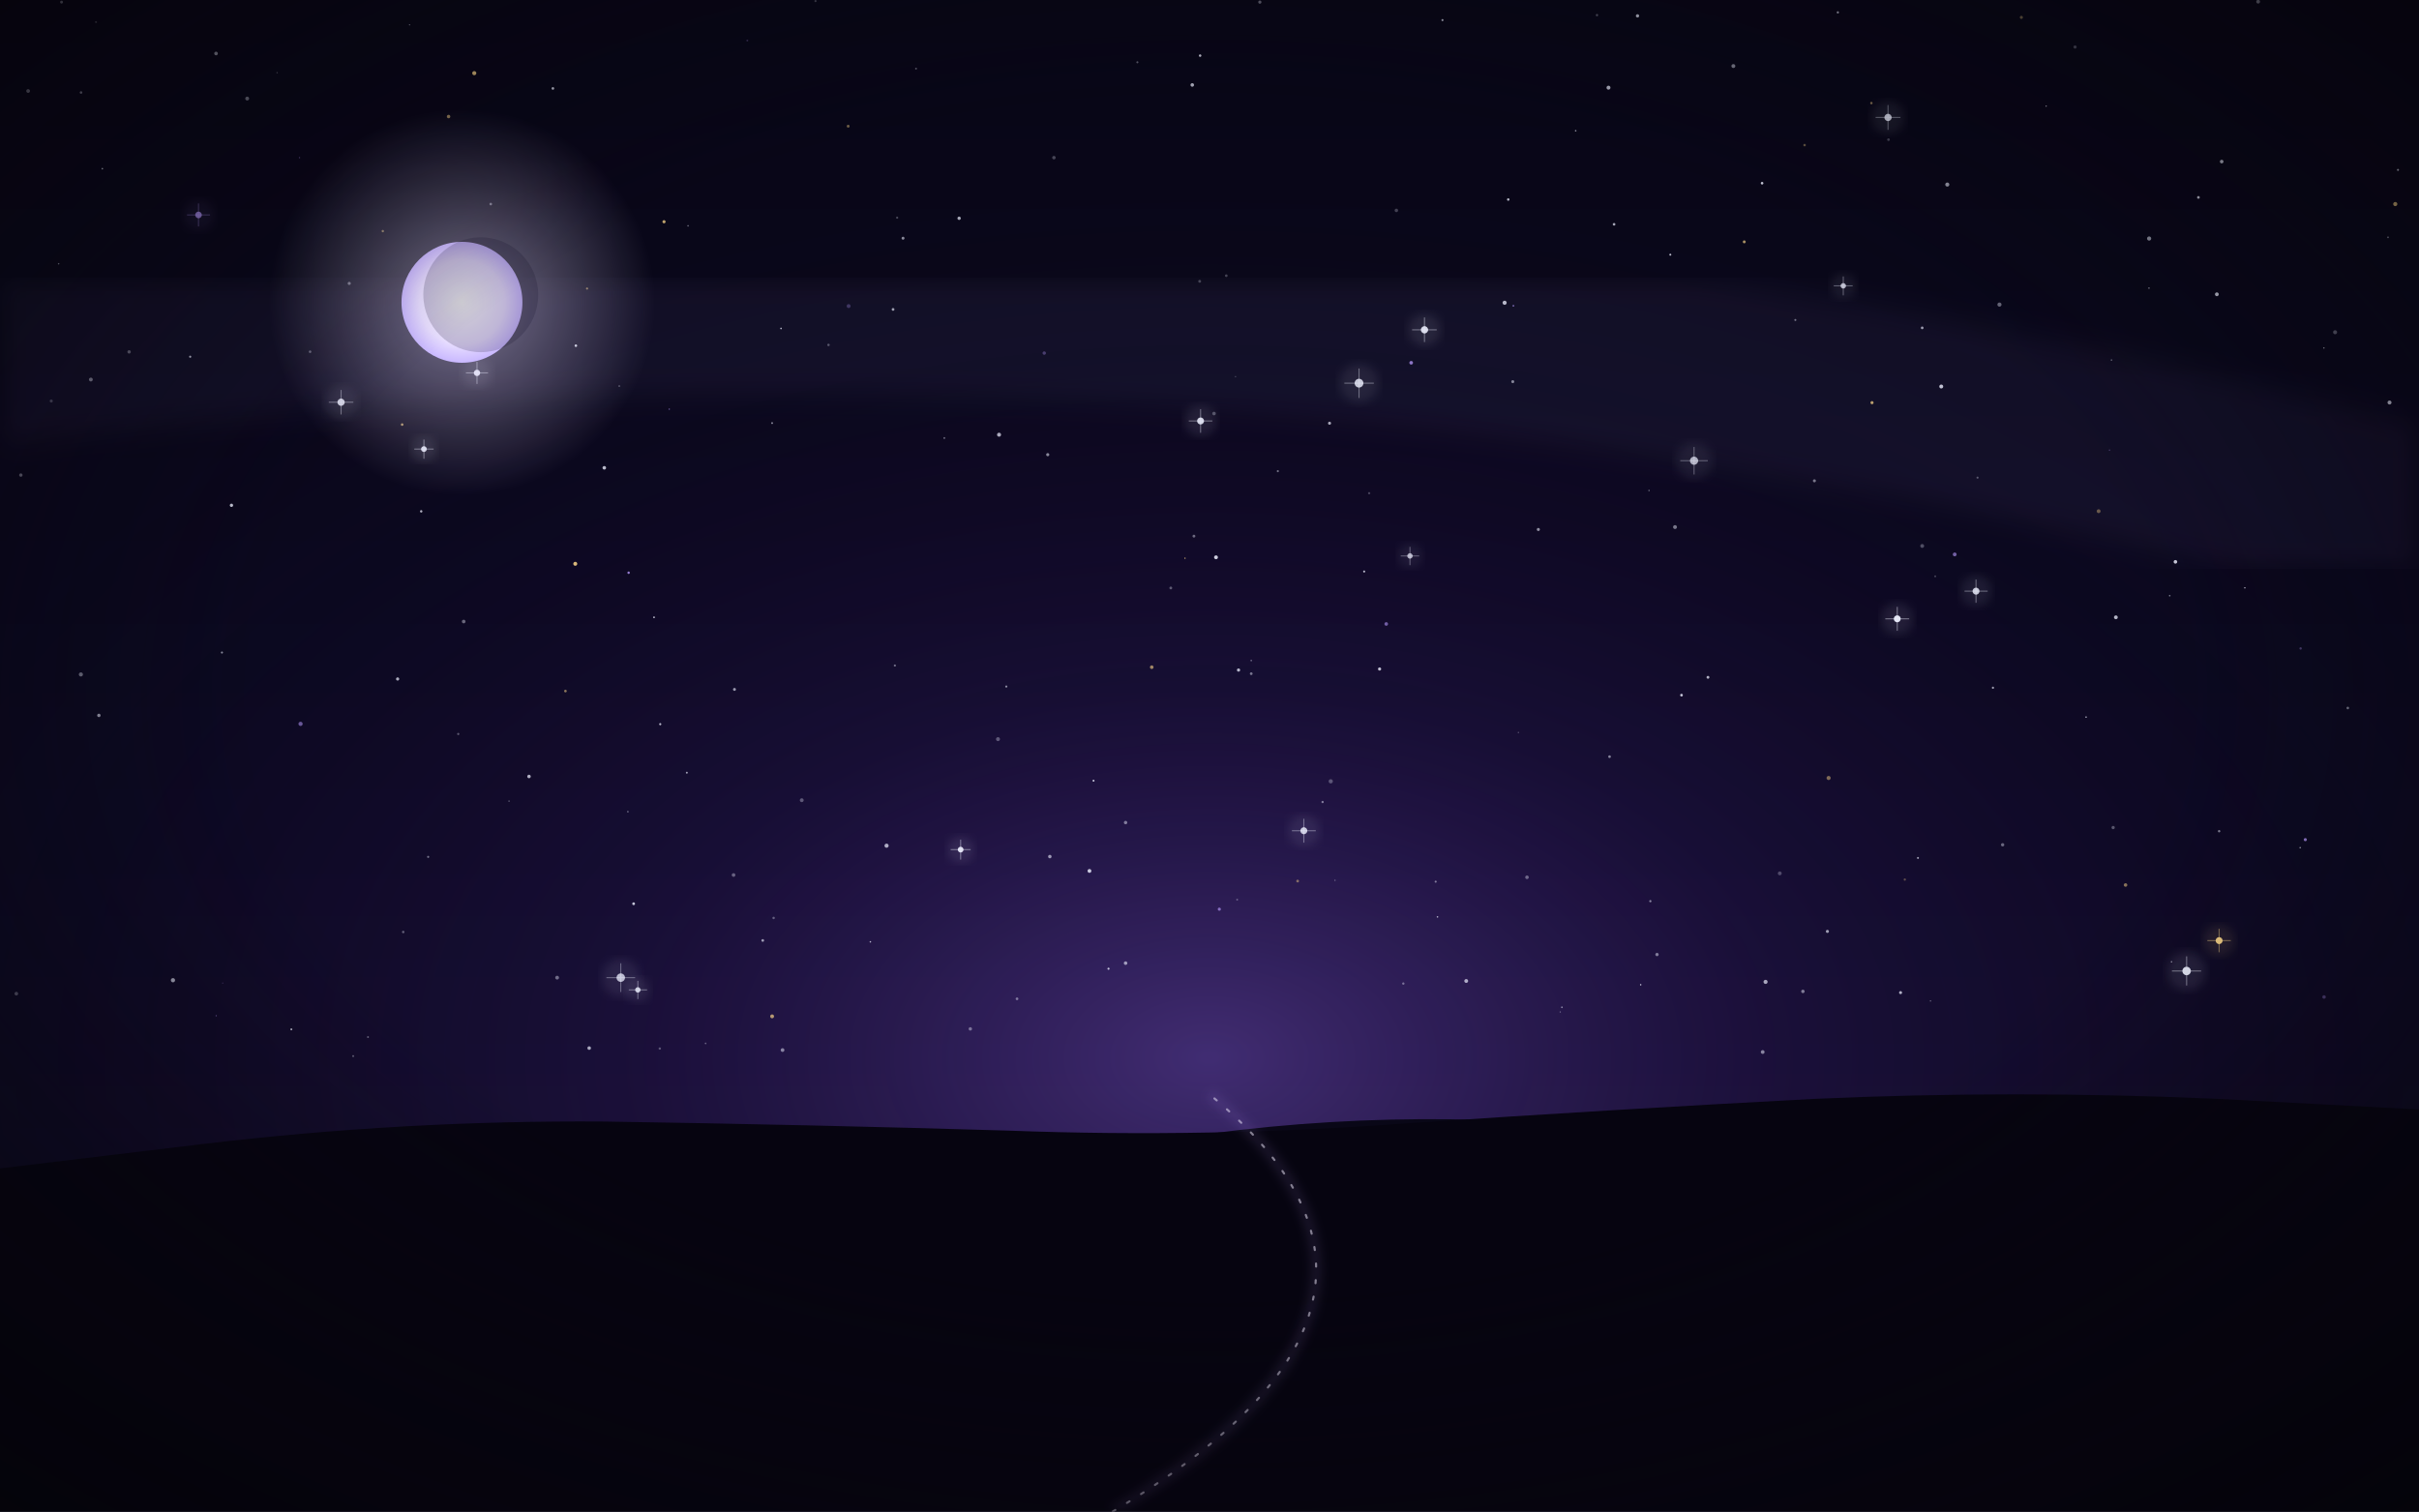
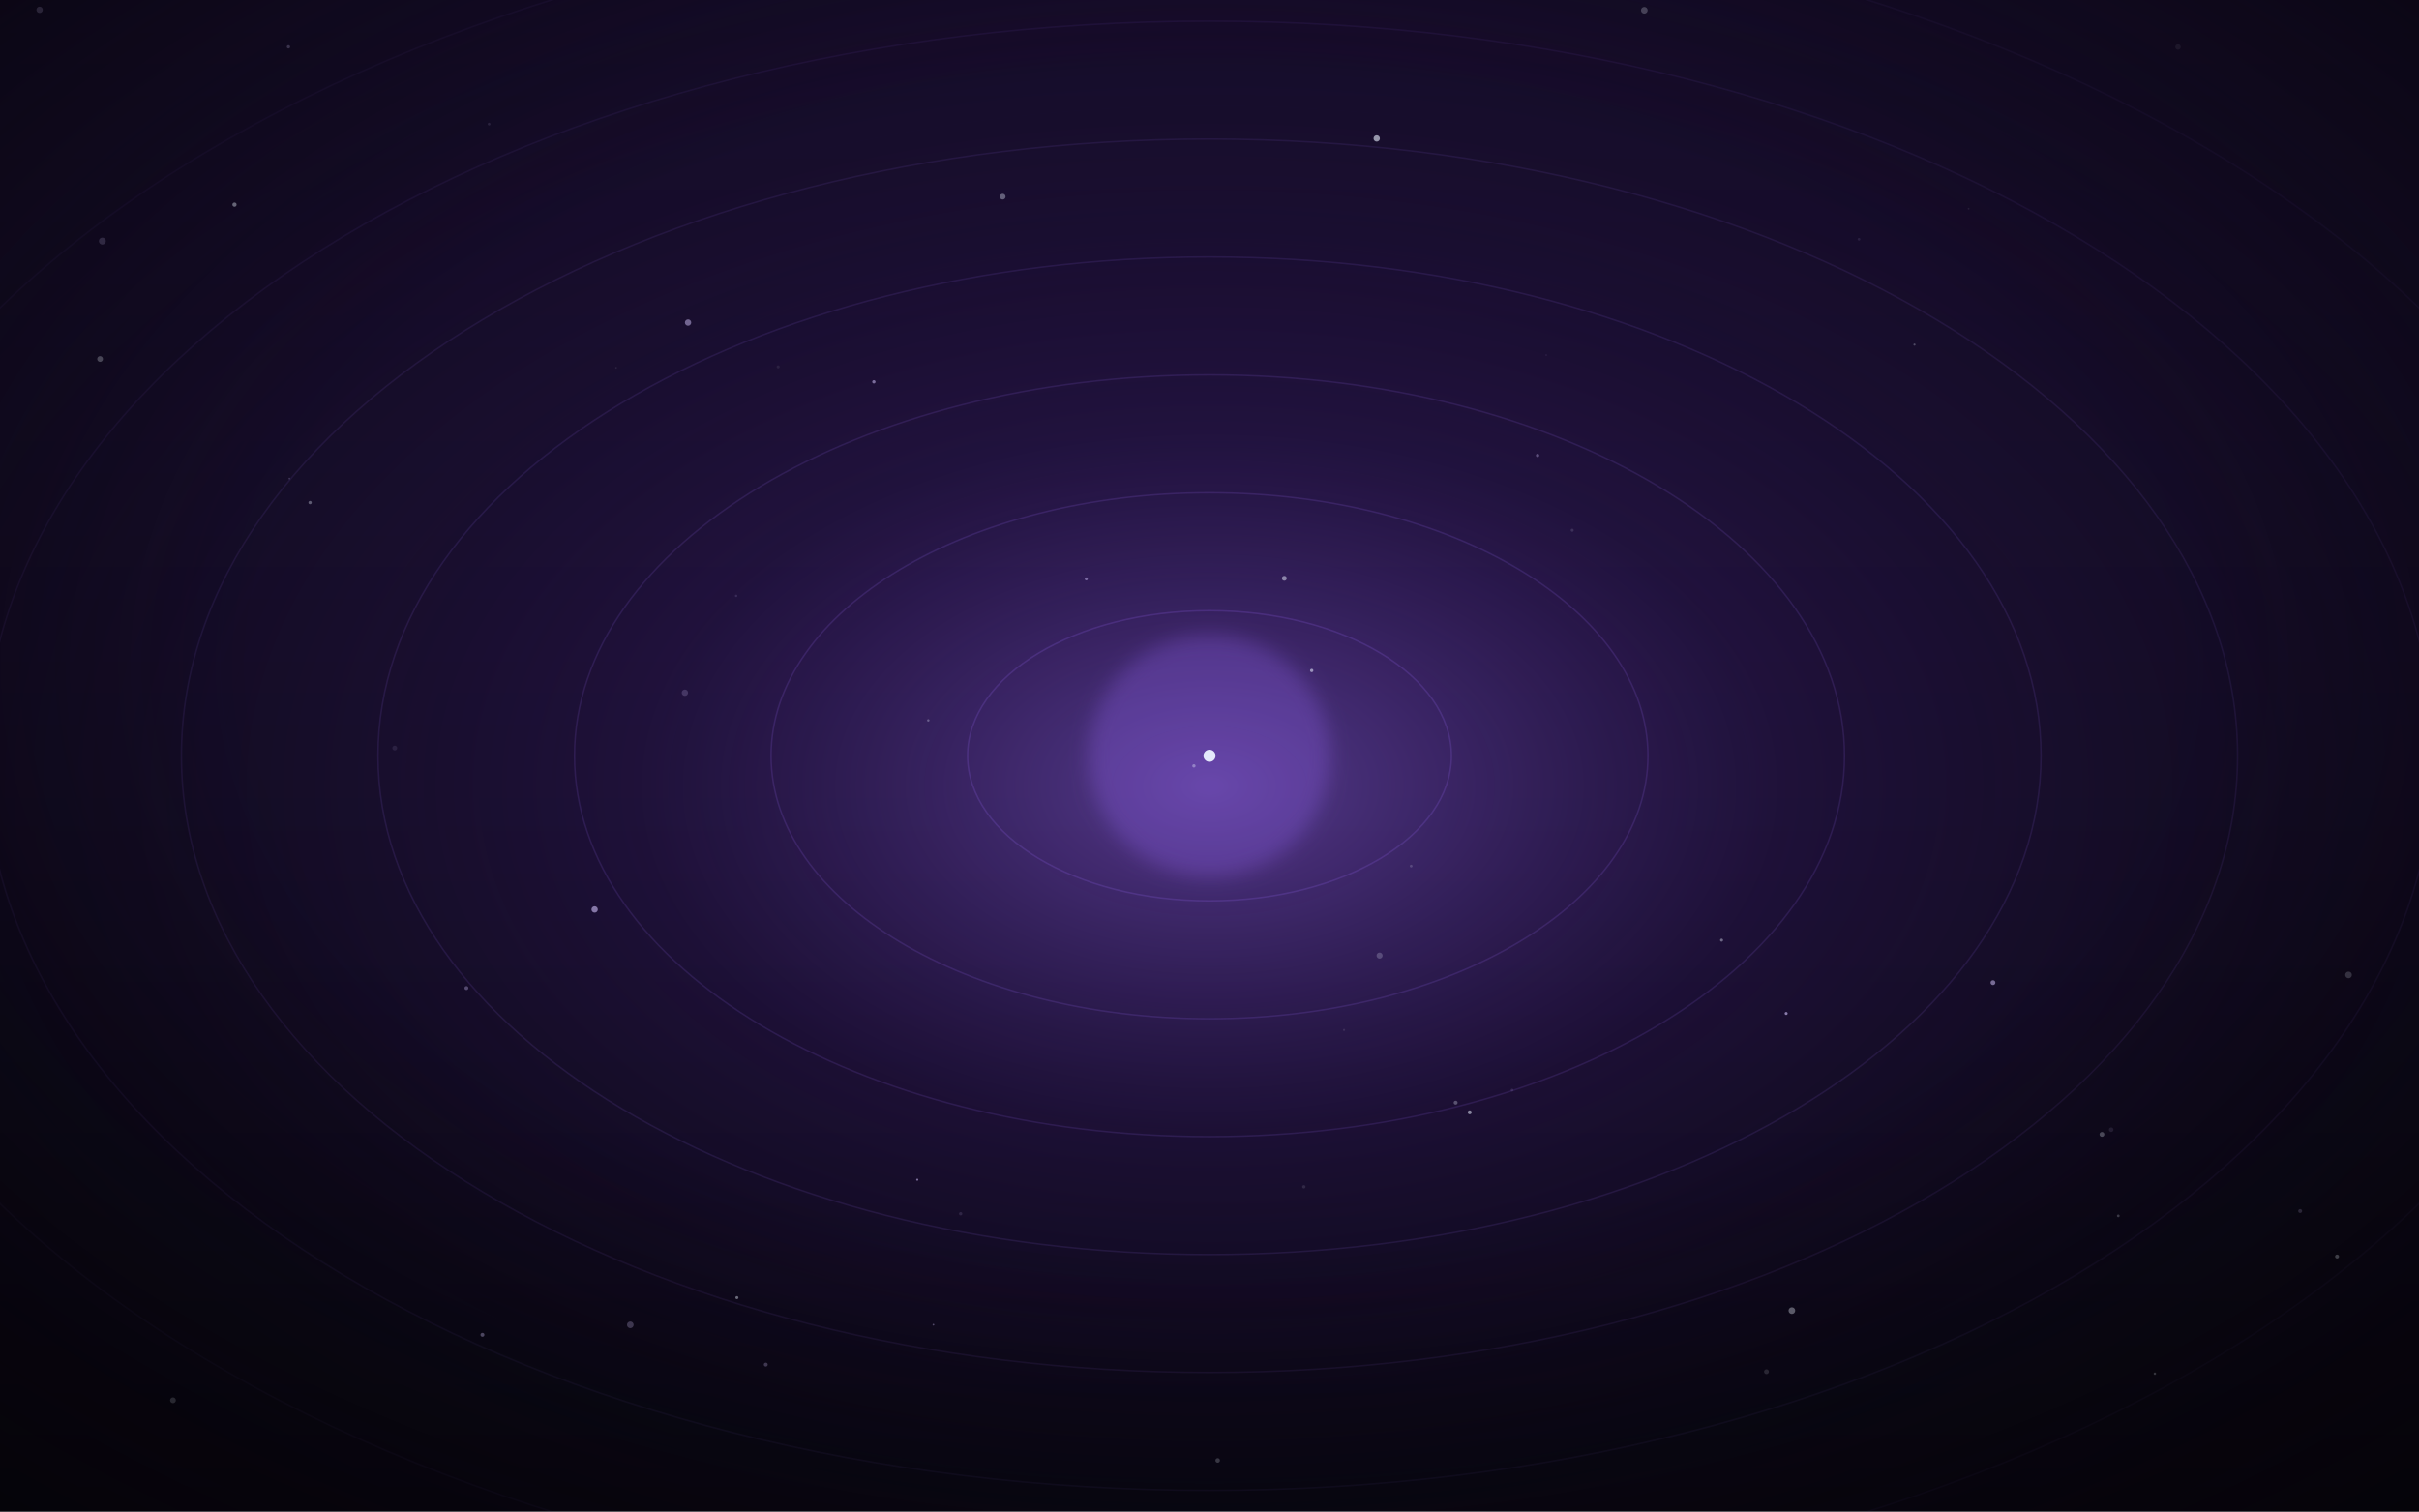
<svg xmlns="http://www.w3.org/2000/svg" viewBox="0 0 1600 1000" preserveAspectRatio="xMidYMid slice">
  <defs>
    <linearGradient id="sky" x1="0" y1="0" x2="0" y2="1">
-       <stop offset="0" stop-color="#080616" />
-       <stop offset="0.55" stop-color="#0b0820" />
-       <stop offset="1" stop-color="#120c28" />
+       <stop offset="0" stop-color="#160c2a" />
+       <stop offset="0.5" stop-color="#100a1e" />
+       <stop offset="1" stop-color="#07050e" />
    </linearGradient>
-     <radialGradient id="glow" cx="50%" cy="70%" r="60%">
-       <stop offset="0" stop-color="#9D6BFF" stop-opacity="0.36" />
-       <stop offset="0.4" stop-color="#5a2ea8" stop-opacity="0.16" />
+     <radialGradient id="glow" cx="50%" cy="52%" r="62%">
+       <stop offset="0" stop-color="#9D6BFF" stop-opacity="0.5" />
+       <stop offset="0.38" stop-color="#5a2ea8" stop-opacity="0.20" />
      <stop offset="1" stop-color="#0a0714" stop-opacity="0" />
    </radialGradient>
-     <radialGradient id="moon" cx="50%" cy="50%" r="50%">
-       <stop offset="0" stop-color="#fdfcff" />
-       <stop offset="0.7" stop-color="#e7ddff" />
-       <stop offset="1" stop-color="#c9b8ff" />
+     <radialGradient id="vig" cx="50%" cy="44%" r="78%">
+       <stop offset="0.5" stop-color="#07050e" stop-opacity="0" />
+       <stop offset="1" stop-color="#050308" stop-opacity="0.92" />
    </radialGradient>
-     <radialGradient id="moonglow" cx="50%" cy="50%" r="50%">
-       <stop offset="0" stop-color="#e8deff" stop-opacity="0.5" />
-       <stop offset="1" stop-color="#e8deff" stop-opacity="0" />
-     </radialGradient>
-     <radialGradient id="dawn" cx="50%" cy="100%" r="80%">
-       <stop offset="0" stop-color="#ffd49a" stop-opacity="0.55" />
-       <stop offset="0.32" stop-color="#c77dff" stop-opacity="0.3" />
-       <stop offset="0.7" stop-color="#5a2ea8" stop-opacity="0.12" />
-       <stop offset="1" stop-color="#0a0714" stop-opacity="0" />
-     </radialGradient>
-     <radialGradient id="vig" cx="50%" cy="46%" r="78%">
-       <stop offset="0.5" stop-color="#07050e" stop-opacity="0" />
-       <stop offset="1" stop-color="#040308" stop-opacity="0.92" />
-     </radialGradient>
-     <filter id="soft">
-       <feGaussianBlur stdDeviation="3" />
+     <filter id="haze" x="-20%" y="-20%" width="140%" height="140%">
+       <feTurbulence type="fractalNoise" baseFrequency="0.011 0.015" numOctaves="2" seed="14" stitchTiles="stitch" />
+       <feColorMatrix values="0 0 0 0 0.62  0 0 0 0 0.42  0 0 0 0 1.0  0 0 0 0.55 0" />
+       <feGaussianBlur stdDeviation="7" />
+       <feComponentTransfer>
+         <feFuncA type="linear" slope="0.55" />
+       </feComponentTransfer>
    </filter>
-     <filter id="soft9">
-       <feGaussianBlur stdDeviation="9" />
+     <filter id="blur1">
+       <feGaussianBlur stdDeviation="1.6" />
    </filter>
-     <filter id="haze" x="-20%" y="-20%" width="140%" height="140%">
-       <feTurbulence type="fractalNoise" baseFrequency="0.012 0.016" numOctaves="2" seed="14" stitchTiles="stitch" />
-       <feColorMatrix values="0 0 0 0 0.55  0 0 0 0 0.4  0 0 0 0 0.95  0 0 0 0.5 0" />
-       <feGaussianBlur stdDeviation="8" />
-       <feComponentTransfer>
-         <feFuncA type="linear" slope="0.4" />
-       </feComponentTransfer>
+     <filter id="blur6">
+       <feGaussianBlur stdDeviation="6" />
    </filter>
  </defs>
  <rect width="1600" height="1000" fill="url(#sky)" />
-   <rect width="1600" height="1000" fill="url(#haze)" opacity="0.4" />
+   <rect width="1600" height="1000" fill="url(#haze)" opacity="0.5" />
  <rect width="1600" height="1000" fill="url(#glow)" />
-   <g opacity="0.5" filter="url(#soft9)">
-     <path d="M-50 240 Q 800 120 1660 360" stroke="#b9a6ff" stroke-width="120" fill="none" opacity="0.10" />
+   <ellipse cx="800.0" cy="500.0" rx="160" ry="96" fill="none" stroke="#9D6BFF" stroke-width="1" opacity="0.18" />
+   <ellipse cx="800.0" cy="500.0" rx="290" ry="174" fill="none" stroke="#9D6BFF" stroke-width="1" opacity="0.16" />
+   <ellipse cx="800.0" cy="500.0" rx="420" ry="252" fill="none" stroke="#9D6BFF" stroke-width="1" opacity="0.14" />
+   <ellipse cx="800.0" cy="500.0" rx="550" ry="330" fill="none" stroke="#9D6BFF" stroke-width="1" opacity="0.12" />
+   <ellipse cx="800.0" cy="500.0" rx="680" ry="408" fill="none" stroke="#9D6BFF" stroke-width="1" opacity="0.10" />
+   <ellipse cx="800.0" cy="500.0" rx="810" ry="486" fill="none" stroke="#9D6BFF" stroke-width="1" opacity="0.08" />
+   <ellipse cx="800.0" cy="500.0" rx="940" ry="564" fill="none" stroke="#9D6BFF" stroke-width="1" opacity="0.06" />
+   <circle cx="800.0" cy="500.0" r="80" fill="#9D6BFF" opacity="0.25" filter="url(#blur6)" />
+   <circle cx="800.0" cy="500.0" r="4" fill="#eaf1ff" opacity="0.95" />
+   <g>
+     <circle cx="912.5" cy="632.2" r="2.0" fill="#eaf1ff" opacity="0.22" />
+     <circle cx="1425.3" cy="908.8" r="0.8" fill="#eaf1ff" opacity="0.42" />
+     <circle cx="805.4" cy="966.2" r="1.5" fill="#eaf1ff" opacity="0.31" />
+     <circle cx="1017.0" cy="301.3" r="1.1" fill="#D6C7FF" opacity="0.34" />
+     <circle cx="972.1" cy="735.9" r="1.3" fill="#eaf1ff" opacity="0.52" />
+     <circle cx="889.0" cy="681.4" r="0.7" fill="#eaf1ff" opacity="0.11" />
+     <circle cx="455.1" cy="213.4" r="2.1" fill="#D6C7FF" opacity="0.47" />
+     <circle cx="514.7" cy="242.7" r="1.0" fill="#eaf1ff" opacity="0.08" />
+     <circle cx="486.9" cy="394.2" r="0.8" fill="#D6C7FF" opacity="0.14" />
+     <circle cx="1396.4" cy="747.4" r="1.5" fill="#D6C7FF" opacity="0.14" />
+     <circle cx="191.4" cy="316.6" r="0.6" fill="#D6C7FF" opacity="0.22" />
+     <circle cx="308.5" cy="653.7" r="1.3" fill="#D6C7FF" opacity="0.33" />
+     <circle cx="862.4" cy="785.2" r="1.1" fill="#eaf1ff" opacity="0.12" />
+     <circle cx="606.7" cy="780.5" r="0.7" fill="#D6C7FF" opacity="0.53" />
+     <circle cx="867.6" cy="443.6" r="1.1" fill="#eaf1ff" opacity="0.54" />
+     <circle cx="261.1" cy="494.9" r="1.6" fill="#D6C7FF" opacity="0.10" />
+     <circle cx="962.8" cy="729.5" r="1.3" fill="#eaf1ff" opacity="0.30" />
+     <circle cx="416.9" cy="876.5" r="2.2" fill="#D6C7FF" opacity="0.33" />
+     <circle cx="635.4" cy="803.0" r="1.1" fill="#D6C7FF" opacity="0.13" />
+     <circle cx="1138.7" cy="622.0" r="1.0" fill="#eaf1ff" opacity="0.40" />
+     <circle cx="1545.8" cy="831.3" r="1.3" fill="#eaf1ff" opacity="0.50" />
+     <circle cx="1390.3" cy="750.5" r="1.6" fill="#eaf1ff" opacity="0.35" />
+     <circle cx="1000.1" cy="721.2" r="0.9" fill="#D6C7FF" opacity="0.13" />
+     <circle cx="933.4" cy="573.0" r="0.9" fill="#eaf1ff" opacity="0.18" />
+     <circle cx="114.4" cy="926.4" r="1.9" fill="#eaf1ff" opacity="0.38" />
+     <circle cx="1087.6" cy="6.8" r="2.2" fill="#eaf1ff" opacity="0.29" />
+     <circle cx="1302.1" cy="138.1" r="0.6" fill="#eaf1ff" opacity="0.09" />
+     <circle cx="1266.3" cy="228.0" r="0.7" fill="#eaf1ff" opacity="0.27" />
+     <circle cx="1185.2" cy="867.1" r="2.2" fill="#eaf1ff" opacity="0.47" />
+     <circle cx="26.2" cy="6.5" r="2.1" fill="#D6C7FF" opacity="0.40" />
+     <circle cx="205.1" cy="332.5" r="1.1" fill="#eaf1ff" opacity="0.34" />
+     <circle cx="323.5" cy="82.1" r="0.9" fill="#D6C7FF" opacity="0.15" />
+     <circle cx="663.2" cy="130.1" r="1.9" fill="#eaf1ff" opacity="0.36" />
+     <circle cx="1022.7" cy="234.9" r="0.5" fill="#D6C7FF" opacity="0.12" />
+     <circle cx="578.0" cy="252.6" r="1.1" fill="#D6C7FF" opacity="0.51" />
+     <circle cx="718.5" cy="383.0" r="1.0" fill="#D6C7FF" opacity="0.46" />
+     <circle cx="67.7" cy="159.5" r="2.3" fill="#D6C7FF" opacity="0.26" />
+     <circle cx="1553.4" cy="645.0" r="2.2" fill="#eaf1ff" opacity="0.25" />
+     <circle cx="66.2" cy="237.5" r="1.9" fill="#eaf1ff" opacity="0.35" />
+     <circle cx="617.4" cy="876.4" r="0.6" fill="#D6C7FF" opacity="0.40" />
+     <circle cx="319.1" cy="883.1" r="1.3" fill="#D6C7FF" opacity="0.50" />
+     <circle cx="1168.4" cy="907.5" r="1.6" fill="#eaf1ff" opacity="0.20" />
+     <circle cx="1521.4" cy="801.2" r="1.3" fill="#D6C7FF" opacity="0.29" />
+     <circle cx="1229.6" cy="158.3" r="0.9" fill="#D6C7FF" opacity="0.10" />
+     <circle cx="614.0" cy="476.6" r="0.8" fill="#eaf1ff" opacity="0.30" />
+     <circle cx="155.1" cy="135.4" r="1.4" fill="#eaf1ff" opacity="0.55" />
+     <circle cx="910.6" cy="91.6" r="2.1" fill="#eaf1ff" opacity="0.60" />
+     <circle cx="849.5" cy="382.6" r="1.6" fill="#eaf1ff" opacity="0.49" />
+     <circle cx="789.7" cy="506.7" r="1.1" fill="#eaf1ff" opacity="0.36" />
+     <circle cx="453.0" cy="458.3" r="2.1" fill="#D6C7FF" opacity="0.20" />
+     <circle cx="487.4" cy="858.5" r="1.0" fill="#eaf1ff" opacity="0.51" />
+     <circle cx="1401.1" cy="804.4" r="0.9" fill="#eaf1ff" opacity="0.31" />
+     <circle cx="393.3" cy="601.7" r="2.1" fill="#D6C7FF" opacity="0.57" />
+     <circle cx="190.8" cy="31.0" r="1.1" fill="#D6C7FF" opacity="0.36" />
+     <circle cx="1318.2" cy="650.1" r="1.6" fill="#D6C7FF" opacity="0.51" />
+     <circle cx="1039.9" cy="350.8" r="1.0" fill="#eaf1ff" opacity="0.14" />
+     <circle cx="1440.6" cy="31.1" r="1.8" fill="#eaf1ff" opacity="0.11" />
+     <circle cx="506.5" cy="902.8" r="1.3" fill="#D6C7FF" opacity="0.35" />
+     <circle cx="407.5" cy="243.3" r="0.6" fill="#eaf1ff" opacity="0.09" />
+     <circle cx="1181.4" cy="670.5" r="1.0" fill="#D6C7FF" opacity="0.59" />
  </g>
-   <g>
-     <circle cx="912.5" cy="442.6" r="1.05" fill="#eef0ff" opacity="0.78" />
-     <circle cx="1454.1" cy="130.6" r="0.90" fill="#eef0ff" opacity="0.83" />
-     <circle cx="845.2" cy="311.7" r="0.70" fill="#eef0ff" opacity="0.44" />
-     <circle cx="793.8" cy="36.8" r="0.83" fill="#eef0ff" opacity="0.76" />
-     <circle cx="1484.8" cy="388.9" r="0.46" fill="#eef0ff" opacity="0.84" />
-     <circle cx="455.1" cy="149.4" r="0.52" fill="#eef0ff" opacity="0.44" />
-     <circle cx="388.3" cy="190.9" r="0.70" fill="#ffd98a" opacity="0.49" />
-     <circle cx="296.7" cy="77.1" r="1.15" fill="#ffd98a" opacity="0.59" />
-     <circle cx="198.1" cy="104.3" r="0.46" fill="#B99BFF" opacity="0.42" />
-     <circle cx="324.6" cy="135.0" r="0.87" fill="#eef0ff" opacity="0.46" />
-     <circle cx="862.4" cy="549.6" r="10.5" fill="#eef0ff" opacity="0.08" filter="url(#soft)" />
-     <circle cx="862.4" cy="549.6" r="2.3" fill="#eef0ff" opacity="0.81" />
-     <path d="M854.5 549.6 H870.3 M862.4 541.7 V557.5" stroke="#eef0ff" stroke-width="0.7" opacity="0.37" />
-     <circle cx="1248.8" cy="77.7" r="10.8" fill="#eef0ff" opacity="0.08" filter="url(#soft)" />
-     <circle cx="1248.8" cy="77.7" r="2.4" fill="#eef0ff" opacity="0.83" />
-     <path d="M1240.6 77.7 H1257.0 M1248.8 69.5 V85.9" stroke="#eef0ff" stroke-width="0.7" opacity="0.37" />
-     <circle cx="504.5" cy="622.2" r="0.89" fill="#eef0ff" opacity="0.62" />
-     <circle cx="53.6" cy="61.2" r="0.86" fill="#eef0ff" opacity="0.50" />
-     <circle cx="811.1" cy="182.4" r="0.88" fill="#eef0ff" opacity="0.26" />
-     <circle cx="635.4" cy="562.1" r="8.7" fill="#eef0ff" opacity="0.09" filter="url(#soft)" />
-     <circle cx="635.4" cy="562.1" r="1.9" fill="#eef0ff" opacity="0.91" />
-     <path d="M628.8 562.1 H642.0 M635.4 555.5 V568.7" stroke="#eef0ff" stroke-width="0.7" opacity="0.41" />
-     <circle cx="995.2" cy="200.3" r="1.37" fill="#eef0ff" opacity="0.75" />
-     <circle cx="694.4" cy="566.7" r="1.15" fill="#eef0ff" opacity="0.60" />
-     <circle cx="818.3" cy="595.2" r="0.63" fill="#eef0ff" opacity="0.31" />
-     <circle cx="432.6" cy="408.4" r="0.59" fill="#eef0ff" opacity="0.82" />
-     <circle cx="114.4" cy="648.5" r="1.40" fill="#eef0ff" opacity="0.66" />
-     <circle cx="10.8" cy="657.4" r="1.21" fill="#eef0ff" opacity="0.33" />
-     <circle cx="63.5" cy="14.6" r="0.63" fill="#eef0ff" opacity="0.32" />
-     <circle cx="586.4" cy="559.5" r="1.37" fill="#eef0ff" opacity="0.70" />
-     <circle cx="1337.0" cy="11.5" r="1.02" fill="#ffd98a" opacity="0.45" />
-     <circle cx="205.1" cy="232.7" r="0.85" fill="#eef0ff" opacity="0.37" />
-     <circle cx="131.3" cy="142.2" r="10.1" fill="#B99BFF" opacity="0.07" filter="url(#soft)" />
-     <circle cx="131.3" cy="142.2" r="2.2" fill="#B99BFF" opacity="0.74" />
-     <path d="M123.7 142.2 H138.9 M131.3 134.6 V149.8" stroke="#B99BFF" stroke-width="0.7" opacity="0.33" />
-     <circle cx="1280.0" cy="381.3" r="0.63" fill="#eef0ff" opacity="0.26" />
-     <circle cx="125.8" cy="236.0" r="0.71" fill="#eef0ff" opacity="0.75" />
-     <circle cx="13.8" cy="314.3" r="1.12" fill="#eef0ff" opacity="0.38" />
-     <circle cx="67.7" cy="111.6" r="0.52" fill="#eef0ff" opacity="0.83" />
-     <circle cx="1032.0" cy="669.5" r="0.44" fill="#eef0ff" opacity="0.39" />
-     <circle cx="1271.4" cy="361.2" r="1.28" fill="#eef0ff" opacity="0.30" />
-     <circle cx="997.6" cy="132.0" r="0.83" fill="#eef0ff" opacity="0.74" />
-     <circle cx="454.3" cy="511.2" r="0.63" fill="#eef0ff" opacity="0.65" />
-     <circle cx="1521.4" cy="560.8" r="0.50" fill="#eef0ff" opacity="0.71" />
-     <circle cx="253.2" cy="152.9" r="0.78" fill="#ffd98a" opacity="0.54" />
-     <circle cx="280.4" cy="297.1" r="8.4" fill="#eef0ff" opacity="0.09" filter="url(#soft)" />
-     <circle cx="280.4" cy="297.1" r="1.9" fill="#eef0ff" opacity="0.86" />
-     <path d="M274.0 297.1 H286.8 M280.4 290.8 V303.5" stroke="#eef0ff" stroke-width="0.7" opacity="0.39" />
-     <circle cx="1446.3" cy="642.4" r="12.8" fill="#eef0ff" opacity="0.10" filter="url(#soft)" />
-     <circle cx="1446.3" cy="642.4" r="2.8" fill="#eef0ff" opacity="1.00" />
-     <path d="M1436.6 642.4 H1455.9 M1446.3 632.7 V652.0" stroke="#eef0ff" stroke-width="0.7" opacity="0.45" />
-     <circle cx="1438.9" cy="371.7" r="1.19" fill="#eef0ff" opacity="0.85" />
-     <circle cx="789.7" cy="354.7" r="0.94" fill="#eef0ff" opacity="0.42" />
-     <circle cx="733.2" cy="640.9" r="0.70" fill="#eef0ff" opacity="0.77" />
-     <circle cx="485.2" cy="578.9" r="1.20" fill="#eef0ff" opacity="0.37" />
-     <circle cx="720.6" cy="576.2" r="1.27" fill="#eef0ff" opacity="0.81" />
-     <circle cx="561.0" cy="83.5" r="0.95" fill="#ffd98a" opacity="0.42" />
-     <circle cx="1318.2" cy="455.0" r="0.73" fill="#eef0ff" opacity="0.64" />
-     <circle cx="561.3" cy="202.5" r="1.30" fill="#B99BFF" opacity="0.27" />
-     <circle cx="1146.5" cy="43.7" r="1.30" fill="#eef0ff" opacity="0.51" />
-     <circle cx="817.2" cy="249.2" r="0.46" fill="#eef0ff" opacity="0.26" />
-     <circle cx="880.2" cy="516.9" r="1.39" fill="#eef0ff" opacity="0.30" />
-     <circle cx="690.7" cy="233.6" r="1.12" fill="#B99BFF" opacity="0.33" />
-     <circle cx="283.2" cy="566.9" r="0.70" fill="#eef0ff" opacity="0.45" />
-     <circle cx="942.2" cy="218.2" r="10.8" fill="#eef0ff" opacity="0.09" filter="url(#soft)" />
-     <circle cx="942.2" cy="218.2" r="2.4" fill="#eef0ff" opacity="0.88" />
-     <path d="M934.0 218.2 H950.3 M942.2 210.0 V226.3" stroke="#eef0ff" stroke-width="0.7" opacity="0.39" />
-     <circle cx="511.7" cy="607.3" r="0.81" fill="#eef0ff" opacity="0.35" />
-     <circle cx="1001.0" cy="202.3" r="0.60" fill="#B99BFF" opacity="0.63" />
-     <circle cx="1215.6" cy="8.2" r="0.74" fill="#eef0ff" opacity="0.68" />
-     <circle cx="1544.5" cy="219.8" r="1.34" fill="#eef0ff" opacity="0.35" />
-     <circle cx="1063.9" cy="58.0" r="1.31" fill="#eef0ff" opacity="0.71" />
-     <circle cx="879.4" cy="280.0" r="1.01" fill="#eef0ff" opacity="0.68" />
-     <circle cx="1192.5" cy="655.9" r="1.14" fill="#eef0ff" opacity="0.48" />
-     <circle cx="1284.0" cy="255.7" r="1.30" fill="#eef0ff" opacity="0.80" />
-     <circle cx="1107.9" cy="348.7" r="1.29" fill="#eef0ff" opacity="0.47" />
-     <circle cx="336.7" cy="530.0" r="0.54" fill="#eef0ff" opacity="0.32" />
-     <circle cx="883.0" cy="582.4" r="0.45" fill="#eef0ff" opacity="0.38" />
-     <circle cx="874.8" cy="530.6" r="0.76" fill="#eef0ff" opacity="0.48" />
-     <circle cx="833.3" cy="1.4" r="1.06" fill="#eef0ff" opacity="0.37" />
-     <circle cx="389.7" cy="693.4" r="1.18" fill="#eef0ff" opacity="0.68" />
-     <circle cx="1307.0" cy="391.1" r="10.2" fill="#eef0ff" opacity="0.08" filter="url(#soft)" />
-     <circle cx="1307.0" cy="391.1" r="2.3" fill="#eef0ff" opacity="0.82" />
-     <path d="M1299.4 391.1 H1314.7 M1307.0 383.4 V398.8" stroke="#eef0ff" stroke-width="0.7" opacity="0.37" />
-     <circle cx="409.6" cy="255.4" r="0.51" fill="#eef0ff" opacity="0.45" />
-     <circle cx="270.9" cy="16.4" r="0.43" fill="#eef0ff" opacity="0.57" />
-     <circle cx="278.6" cy="338.3" r="0.80" fill="#eef0ff" opacity="0.72" />
-     <circle cx="788.6" cy="56.2" r="1.18" fill="#eef0ff" opacity="0.68" />
-     <circle cx="1580.5" cy="266.3" r="1.32" fill="#eef0ff" opacity="0.77" />
-     <circle cx="1396.6" cy="238.2" r="0.52" fill="#eef0ff" opacity="0.43" />
-     <circle cx="593.4" cy="144.0" r="0.71" fill="#eef0ff" opacity="0.28" />
-     <circle cx="1276.9" cy="662.2" r="0.48" fill="#eef0ff" opacity="0.38" />
-     <circle cx="263.0" cy="449.2" r="1.06" fill="#eef0ff" opacity="0.70" />
-     <circle cx="1399.5" cy="408.4" r="1.26" fill="#eef0ff" opacity="0.74" />
-     <circle cx="1033.1" cy="666.4" r="0.59" fill="#eef0ff" opacity="0.51" />
-     <circle cx="1467.8" cy="622.3" r="10.3" fill="#ffd98a" opacity="0.10" filter="url(#soft)" />
-     <circle cx="1467.8" cy="622.3" r="2.3" fill="#ffd98a" opacity="0.97" />
-     <path d="M1460.0 622.3 H1475.5 M1467.8 614.5 V630.0" stroke="#ffd98a" stroke-width="0.7" opacity="0.44" />
-     <circle cx="1405.9" cy="585.5" r="1.17" fill="#ffd98a" opacity="0.51" />
-     <circle cx="510.7" cy="672.4" r="1.28" fill="#ffd98a" opacity="0.67" />
-     <circle cx="1421.4" cy="190.6" r="0.53" fill="#eef0ff" opacity="0.51" />
-     <circle cx="1586.1" cy="112.4" r="0.66" fill="#eef0ff" opacity="0.84" />
-     <circle cx="1249.1" cy="92.4" r="0.88" fill="#eef0ff" opacity="0.27" />
-     <circle cx="1254.9" cy="409.4" r="10.5" fill="#eef0ff" opacity="0.09" filter="url(#soft)" />
-     <circle cx="1254.9" cy="409.4" r="2.3" fill="#eef0ff" opacity="0.94" />
-     <path d="M1247.0 409.4 H1262.8 M1254.9 401.5 V417.3" stroke="#eef0ff" stroke-width="0.7" opacity="0.42" />
-     <circle cx="1165.5" cy="121.2" r="0.86" fill="#eef0ff" opacity="0.84" />
-     <circle cx="1493.6" cy="1.1" r="1.26" fill="#eef0ff" opacity="0.57" />
-     <circle cx="1436.3" cy="636.3" r="0.46" fill="#eef0ff" opacity="0.71" />
-     <circle cx="744.5" cy="544.2" r="1.13" fill="#eef0ff" opacity="0.47" />
-     <circle cx="794.1" cy="278.5" r="10.4" fill="#eef0ff" opacity="0.09" filter="url(#soft)" />
-     <circle cx="794.1" cy="278.5" r="2.3" fill="#eef0ff" opacity="0.87" />
-     <path d="M786.3 278.5 H801.9 M794.1 270.7 V286.3" stroke="#eef0ff" stroke-width="0.7" opacity="0.39" />
-     <circle cx="1096.0" cy="631.5" r="1.10" fill="#eef0ff" opacity="0.48" />
-     <circle cx="898.9" cy="253.5" r="12.9" fill="#eef0ff" opacity="0.08" filter="url(#soft)" />
-     <circle cx="898.9" cy="253.5" r="2.9" fill="#eef0ff" opacity="0.81" />
-     <path d="M889.2 253.5 H908.7 M898.9 243.8 V263.3" stroke="#eef0ff" stroke-width="0.7" opacity="0.36" />
-     <circle cx="18.6" cy="60.2" r="1.24" fill="#eef0ff" opacity="0.48" />
-     <circle cx="1466.3" cy="194.7" r="1.26" fill="#eef0ff" opacity="0.81" />
-     <circle cx="183.3" cy="48.1" r="0.50" fill="#eef0ff" opacity="0.31" />
-     <circle cx="516.6" cy="217.3" r="0.57" fill="#eef0ff" opacity="0.73" />
-     <circle cx="950.8" cy="606.6" r="0.53" fill="#eef0ff" opacity="0.69" />
-     <circle cx="1238.2" cy="266.4" r="1.03" fill="#ffd98a" opacity="0.71" />
-     <circle cx="1209.5" cy="514.7" r="1.36" fill="#ffd98a" opacity="0.46" />
-     <circle cx="1257.1" cy="656.7" r="1.00" fill="#eef0ff" opacity="0.72" />
-     <circle cx="660.1" cy="489.0" r="1.31" fill="#eef0ff" opacity="0.33" />
-     <circle cx="949.6" cy="583.3" r="0.68" fill="#eef0ff" opacity="0.47" />
-     <circle cx="624.6" cy="289.8" r="0.62" fill="#eef0ff" opacity="0.41" />
-     <circle cx="744.5" cy="637.2" r="1.17" fill="#eef0ff" opacity="0.60" />
-     <circle cx="192.7" cy="681.0" r="0.64" fill="#eef0ff" opacity="0.75" />
-     <circle cx="591.9" cy="440.3" r="0.71" fill="#eef0ff" opacity="0.43" />
-     <circle cx="932.6" cy="367.8" r="8.0" fill="#eef0ff" opacity="0.07" filter="url(#soft)" />
-     <circle cx="932.6" cy="367.8" r="1.8" fill="#eef0ff" opacity="0.70" />
-     <path d="M926.5 367.8 H938.7 M932.6 361.8 V373.9" stroke="#eef0ff" stroke-width="0.7" opacity="0.32" />
-     <circle cx="1288.0" cy="122.1" r="1.35" fill="#eef0ff" opacity="0.63" />
-     <circle cx="1353.4" cy="70.2" r="0.44" fill="#eef0ff" opacity="0.76" />
-     <circle cx="374.0" cy="457.2" r="0.87" fill="#ffd98a" opacity="0.52" />
-     <circle cx="1322.5" cy="201.5" r="1.37" fill="#eef0ff" opacity="0.42" />
-     <circle cx="1085.2" cy="651.5" r="0.49" fill="#eef0ff" opacity="0.83" />
-     <circle cx="65.4" cy="473.3" r="1.13" fill="#eef0ff" opacity="0.61" />
-     <circle cx="1579.5" cy="157.0" r="0.59" fill="#eef0ff" opacity="0.53" />
-     <circle cx="697.1" cy="104.3" r="1.15" fill="#eef0ff" opacity="0.27" />
-     <circle cx="1167.8" cy="649.6" r="1.36" fill="#eef0ff" opacity="0.67" />
-     <circle cx="1187.5" cy="211.7" r="0.67" fill="#eef0ff" opacity="0.45" />
-     <circle cx="494.3" cy="26.8" r="0.62" fill="#B99BFF" opacity="0.26" />
-     <circle cx="1177.2" cy="577.8" r="1.27" fill="#eef0ff" opacity="0.27" />
-     <circle cx="916.9" cy="412.8" r="1.20" fill="#B99BFF" opacity="0.57" />
-     <circle cx="858.3" cy="582.9" r="0.92" fill="#ffd98a" opacity="0.43" />
-     <circle cx="415.8" cy="378.9" r="0.81" fill="#B99BFF" opacity="0.79" />
-     <circle cx="1524.8" cy="555.5" r="1.03" fill="#B99BFF" opacity="0.81" />
-     <circle cx="1000.6" cy="252.5" r="0.99" fill="#eef0ff" opacity="0.52" />
-     <circle cx="1521.7" cy="429.0" r="0.80" fill="#B99BFF" opacity="0.35" />
-     <circle cx="793.5" cy="186.1" r="0.94" fill="#eef0ff" opacity="0.25" />
-     <circle cx="485.8" cy="456.1" r="0.97" fill="#eef0ff" opacity="0.62" />
-     <circle cx="410.6" cy="646.8" r="12.5" fill="#eef0ff" opacity="0.08" filter="url(#soft)" />
-     <circle cx="410.6" cy="646.8" r="2.8" fill="#eef0ff" opacity="0.75" />
-     <path d="M401.1 646.8 H420.1 M410.6 637.3 V656.3" stroke="#eef0ff" stroke-width="0.7" opacity="0.34" />
-     <circle cx="665.6" cy="454.2" r="0.70" fill="#eef0ff" opacity="0.56" />
-     <circle cx="1090.7" cy="324.5" r="0.47" fill="#eef0ff" opacity="0.49" />
-     <circle cx="1268.6" cy="567.6" r="0.65" fill="#eef0ff" opacity="0.65" />
-     <circle cx="1324.6" cy="558.9" r="1.10" fill="#eef0ff" opacity="0.40" />
-     <circle cx="40.7" cy="1.4" r="0.95" fill="#eef0ff" opacity="0.52" />
-     <circle cx="819.2" cy="443.3" r="1.07" fill="#eef0ff" opacity="0.74" />
-     <circle cx="902.3" cy="378.1" r="0.67" fill="#eef0ff" opacity="0.77" />
-     <circle cx="307.1" cy="192.7" r="0.55" fill="#eef0ff" opacity="0.79" />
-     <circle cx="954.1" cy="13.3" r="0.68" fill="#eef0ff" opacity="0.68" />
-     <circle cx="365.7" cy="58.5" r="0.88" fill="#eef0ff" opacity="0.78" />
-     <circle cx="1091.6" cy="596.2" r="0.73" fill="#eef0ff" opacity="0.53" />
-     <circle cx="923.6" cy="139.2" r="1.15" fill="#eef0ff" opacity="0.25" />
-     <circle cx="761.8" cy="441.4" r="1.19" fill="#ffd98a" opacity="0.59" />
-     <circle cx="827.6" cy="445.7" r="0.91" fill="#eef0ff" opacity="0.46" />
-     <circle cx="752.3" cy="41.2" r="0.67" fill="#eef0ff" opacity="0.34" />
-     <circle cx="1200.1" cy="318.1" r="0.99" fill="#eef0ff" opacity="0.47" />
-     <circle cx="415.3" cy="537.0" r="0.54" fill="#eef0ff" opacity="0.46" />
-     <circle cx="1271.4" cy="216.9" r="0.90" fill="#eef0ff" opacity="0.63" />
-     <circle cx="510.7" cy="279.9" r="0.62" fill="#eef0ff" opacity="0.55" />
-     <circle cx="243.4" cy="686.1" r="0.62" fill="#eef0ff" opacity="0.38" />
-     <circle cx="548.0" cy="228.2" r="0.81" fill="#eef0ff" opacity="0.32" />
-     <circle cx="1004.3" cy="484.6" r="0.43" fill="#eef0ff" opacity="0.36" />
-     <circle cx="827.6" cy="437.0" r="0.56" fill="#eef0ff" opacity="0.40" />
-     <circle cx="313.7" cy="48.4" r="1.36" fill="#ffd98a" opacity="0.84" />
-     <circle cx="38.8" cy="174.5" r="0.50" fill="#eef0ff" opacity="0.51" />
-     <circle cx="1397.7" cy="547.5" r="1.08" fill="#eef0ff" opacity="0.33" />
-     <circle cx="1379.8" cy="474.4" r="0.49" fill="#eef0ff" opacity="0.79" />
-     <circle cx="306.7" cy="411.2" r="1.20" fill="#eef0ff" opacity="0.41" />
-     <circle cx="1067.6" cy="148.4" r="0.87" fill="#eef0ff" opacity="0.69" />
-     <circle cx="1083.1" cy="10.5" r="1.09" fill="#eef0ff" opacity="0.75" />
-     <circle cx="368.5" cy="646.8" r="1.25" fill="#eef0ff" opacity="0.42" />
-     <circle cx="1372.5" cy="31.1" r="1.06" fill="#eef0ff" opacity="0.32" />
-     <circle cx="783.8" cy="369.3" r="0.43" fill="#ffd98a" opacity="0.81" />
-     <circle cx="1112.2" cy="459.9" r="0.89" fill="#eef0ff" opacity="0.82" />
-     <circle cx="153.1" cy="334.3" r="1.10" fill="#eef0ff" opacity="0.82" />
-     <circle cx="1120.5" cy="304.8" r="12.0" fill="#eef0ff" opacity="0.07" filter="url(#soft)" />
-     <circle cx="1120.5" cy="304.8" r="2.7" fill="#eef0ff" opacity="0.70" />
-     <path d="M1111.4 304.8 H1129.6 M1120.5 295.7 V313.9" stroke="#eef0ff" stroke-width="0.7" opacity="0.32" />
-     <circle cx="142.9" cy="35.4" r="1.20" fill="#eef0ff" opacity="0.62" />
-     <circle cx="590.7" cy="204.7" r="0.91" fill="#eef0ff" opacity="0.64" />
-     <circle cx="147.3" cy="650.4" r="0.42" fill="#B99BFF" opacity="0.25" />
-     <circle cx="1537.1" cy="230.2" r="0.48" fill="#eef0ff" opacity="0.61" />
-     <circle cx="1388.1" cy="338.2" r="1.28" fill="#ffd98a" opacity="0.37" />
-     <circle cx="1129.7" cy="448.1" r="0.94" fill="#eef0ff" opacity="0.73" />
-     <circle cx="1153.7" cy="160.0" r="0.97" fill="#ffd98a" opacity="0.65" />
-     <circle cx="466.7" cy="690.3" r="0.57" fill="#eef0ff" opacity="0.36" />
-     <circle cx="436.7" cy="479.1" r="0.72" fill="#eef0ff" opacity="0.75" />
-     <circle cx="1552.9" cy="468.4" r="0.86" fill="#eef0ff" opacity="0.48" />
-     <circle cx="641.8" cy="680.7" r="1.13" fill="#eef0ff" opacity="0.41" />
-     <circle cx="693.0" cy="300.8" r="1.04" fill="#eef0ff" opacity="0.55" />
-     <circle cx="933.4" cy="240.0" r="1.21" fill="#B99BFF" opacity="0.73" />
-     <circle cx="53.5" cy="446.2" r="1.36" fill="#eef0ff" opacity="0.43" />
-     <circle cx="266.0" cy="280.9" r="0.84" fill="#ffd98a" opacity="0.65" />
-     <circle cx="804.3" cy="368.7" r="1.27" fill="#eef0ff" opacity="0.85" />
-     <circle cx="905.6" cy="326.3" r="0.73" fill="#eef0ff" opacity="0.26" />
-     <circle cx="806.5" cy="601.5" r="1.03" fill="#B99BFF" opacity="0.63" />
-     <circle cx="530.3" cy="529.4" r="1.27" fill="#eef0ff" opacity="0.33" />
-     <circle cx="660.8" cy="287.6" r="1.33" fill="#eef0ff" opacity="0.70" />
-     <circle cx="303.1" cy="485.6" r="0.74" fill="#eef0ff" opacity="0.33" />
-     <circle cx="723.3" cy="516.5" r="0.64" fill="#eef0ff" opacity="0.83" />
-     <circle cx="399.7" cy="309.5" r="1.18" fill="#eef0ff" opacity="0.77" />
-     <circle cx="928.2" cy="650.7" r="0.77" fill="#eef0ff" opacity="0.41" />
-     <circle cx="634.4" cy="144.4" r="1.11" fill="#eef0ff" opacity="0.69" />
-     <circle cx="33.9" cy="265.3" r="1.02" fill="#eef0ff" opacity="0.26" />
-     <circle cx="1193.6" cy="96.0" r="0.83" fill="#ffd98a" opacity="0.37" />
-     <circle cx="225.6" cy="266.1" r="10.7" fill="#eef0ff" opacity="0.08" filter="url(#soft)" />
-     <circle cx="225.6" cy="266.1" r="2.4" fill="#eef0ff" opacity="0.84" />
-     <path d="M217.5 266.1 H233.7 M225.6 258.0 V274.2" stroke="#eef0ff" stroke-width="0.7" opacity="0.38" />
-     <circle cx="1395.3" cy="297.8" r="0.49" fill="#B99BFF" opacity="0.31" />
-     <circle cx="1435.1" cy="394.1" r="0.54" fill="#eef0ff" opacity="0.50" />
-     <circle cx="672.7" cy="660.8" r="0.90" fill="#eef0ff" opacity="0.43" />
-     <circle cx="803.0" cy="273.6" r="1.18" fill="#eef0ff" opacity="0.30" />
-     <circle cx="969.8" cy="649.0" r="1.27" fill="#eef0ff" opacity="0.69" />
-     <circle cx="539.4" cy="0.7" r="0.72" fill="#eef0ff" opacity="0.25" />
-     <circle cx="349.9" cy="513.7" r="1.16" fill="#eef0ff" opacity="0.72" />
-     <circle cx="146.8" cy="431.7" r="0.69" fill="#eef0ff" opacity="0.57" />
-     <circle cx="143.0" cy="672.0" r="0.43" fill="#B99BFF" opacity="0.50" />
-     <circle cx="436.4" cy="693.7" r="0.77" fill="#eef0ff" opacity="0.32" />
-     <circle cx="605.9" cy="45.4" r="0.62" fill="#eef0ff" opacity="0.34" />
-     <circle cx="517.6" cy="694.7" r="1.23" fill="#eef0ff" opacity="0.51" />
-     <circle cx="1056.3" cy="10.0" r="0.76" fill="#eef0ff" opacity="0.32" />
-     <circle cx="1467.8" cy="549.9" r="0.78" fill="#eef0ff" opacity="0.54" />
-     <circle cx="419.1" cy="597.9" r="0.92" fill="#eef0ff" opacity="0.81" />
-     <circle cx="1017.5" cy="350.3" r="1.02" fill="#eef0ff" opacity="0.58" />
-     <circle cx="266.7" cy="616.6" r="0.81" fill="#eef0ff" opacity="0.37" />
-     <circle cx="85.4" cy="232.8" r="1.12" fill="#eef0ff" opacity="0.36" />
-     <circle cx="1469.5" cy="106.9" r="1.19" fill="#eef0ff" opacity="0.78" />
-     <circle cx="1104.8" cy="168.5" r="0.65" fill="#eef0ff" opacity="0.79" />
-     <circle cx="1219.2" cy="189.1" r="8.3" fill="#eef0ff" opacity="0.07" filter="url(#soft)" />
-     <circle cx="1219.2" cy="189.1" r="1.8" fill="#eef0ff" opacity="0.72" />
-     <path d="M1212.9 189.1 H1225.4 M1219.2 182.9 V195.4" stroke="#eef0ff" stroke-width="0.7" opacity="0.33" />
-     <circle cx="1308.0" cy="316.0" r="0.69" fill="#eef0ff" opacity="0.33" />
-     <circle cx="421.9" cy="654.9" r="8.1" fill="#eef0ff" opacity="0.08" filter="url(#soft)" />
-     <circle cx="421.9" cy="654.9" r="1.8" fill="#eef0ff" opacity="0.81" />
-     <path d="M415.9 654.9 H428.0 M421.9 648.9 V661.0" stroke="#eef0ff" stroke-width="0.7" opacity="0.37" />
-     <circle cx="1421.5" cy="157.8" r="1.38" fill="#eef0ff" opacity="0.61" />
-     <circle cx="380.9" cy="228.7" r="0.85" fill="#eef0ff" opacity="0.82" />
-     <circle cx="60.1" cy="251.1" r="1.27" fill="#eef0ff" opacity="0.48" />
-     <circle cx="575.7" cy="623.1" r="0.52" fill="#eef0ff" opacity="0.71" />
-     <circle cx="1165.9" cy="696.0" r="1.25" fill="#eef0ff" opacity="0.52" />
-     <circle cx="198.8" cy="478.9" r="1.39" fill="#B99BFF" opacity="0.53" />
-     <circle cx="1537.2" cy="659.6" r="1.16" fill="#B99BFF" opacity="0.36" />
-     <circle cx="163.5" cy="65.2" r="1.27" fill="#eef0ff" opacity="0.48" />
-     <circle cx="380.5" cy="373.0" r="1.31" fill="#ffd98a" opacity="0.84" />
-     <circle cx="597.3" cy="157.6" r="0.97" fill="#eef0ff" opacity="0.57" />
-     <circle cx="1064.6" cy="500.6" r="0.88" fill="#eef0ff" opacity="0.53" />
-     <circle cx="1584.3" cy="135.0" r="1.37" fill="#ffd98a" opacity="0.82" />
-     <circle cx="233.6" cy="698.7" r="0.64" fill="#eef0ff" opacity="0.37" />
-     <circle cx="774.4" cy="389.0" r="0.93" fill="#eef0ff" opacity="0.34" />
-     <circle cx="1042.2" cy="86.5" r="0.54" fill="#eef0ff" opacity="0.59" />
-     <circle cx="1292.9" cy="366.8" r="1.27" fill="#B99BFF" opacity="0.59" />
-     <circle cx="442.7" cy="270.7" r="0.41" fill="#B99BFF" opacity="0.72" />
-     <circle cx="315.5" cy="246.7" r="9.7" fill="#eef0ff" opacity="0.09" filter="url(#soft)" />
-     <circle cx="315.5" cy="246.7" r="2.1" fill="#eef0ff" opacity="0.89" />
-     <path d="M308.2 246.7 H322.8 M315.5 239.4 V254.0" stroke="#eef0ff" stroke-width="0.7" opacity="0.40" />
-     <circle cx="1010.0" cy="580.4" r="1.18" fill="#eef0ff" opacity="0.39" />
-     <circle cx="1259.9" cy="581.9" r="0.75" fill="#ffd98a" opacity="0.32" />
-     <circle cx="231.0" cy="187.5" r="1.03" fill="#eef0ff" opacity="0.46" />
-     <circle cx="439.2" cy="146.7" r="1.05" fill="#ffd98a" opacity="0.74" />
-     <circle cx="1208.7" cy="616.2" r="1.02" fill="#eef0ff" opacity="0.64" />
-     <circle cx="1237.8" cy="68.2" r="0.80" fill="#ffd98a" opacity="0.52" />
-   </g>
-   <circle cx="305.552" cy="200" r="128" fill="url(#moonglow)" />
-   <circle cx="305.552" cy="200" r="40" fill="url(#moon)" />
-   <circle cx="318" cy="195" r="38" fill="#0b0820" opacity="0.18" />
-   <path d="M0 1000 L0 808 Q 0 808 160 779 Q 320 750 480 761 Q 640 772 800 750 Q 960 729 1120 754 Q 1280 779 1440 776 L1600 773 L1600 1000 Z" fill="#090717" opacity="1.0" />
-   <path d="M0 1000 L0 773 Q 0 773 133 757 Q 267 741 400 742 Q 533 744 667 748 Q 800 753 933 743 Q 1067 734 1200 727 Q 1333 721 1467 727 L1600 734 L1600 1000 Z" fill="#060410" opacity="1.0" />
-   <path d="M736 1000 Q 968 862 800 724" fill="none" stroke="#B99BFF" stroke-width="7" opacity="0.10" filter="url(#soft)" />
-   <path d="M736 1000 Q 968 862 800 724" fill="none" stroke="#f3eeff" stroke-width="1.4" opacity="0.5" stroke-dasharray="2 9" stroke-linecap="round" />
  <rect width="1600" height="1000" fill="url(#vig)" />
</svg>
